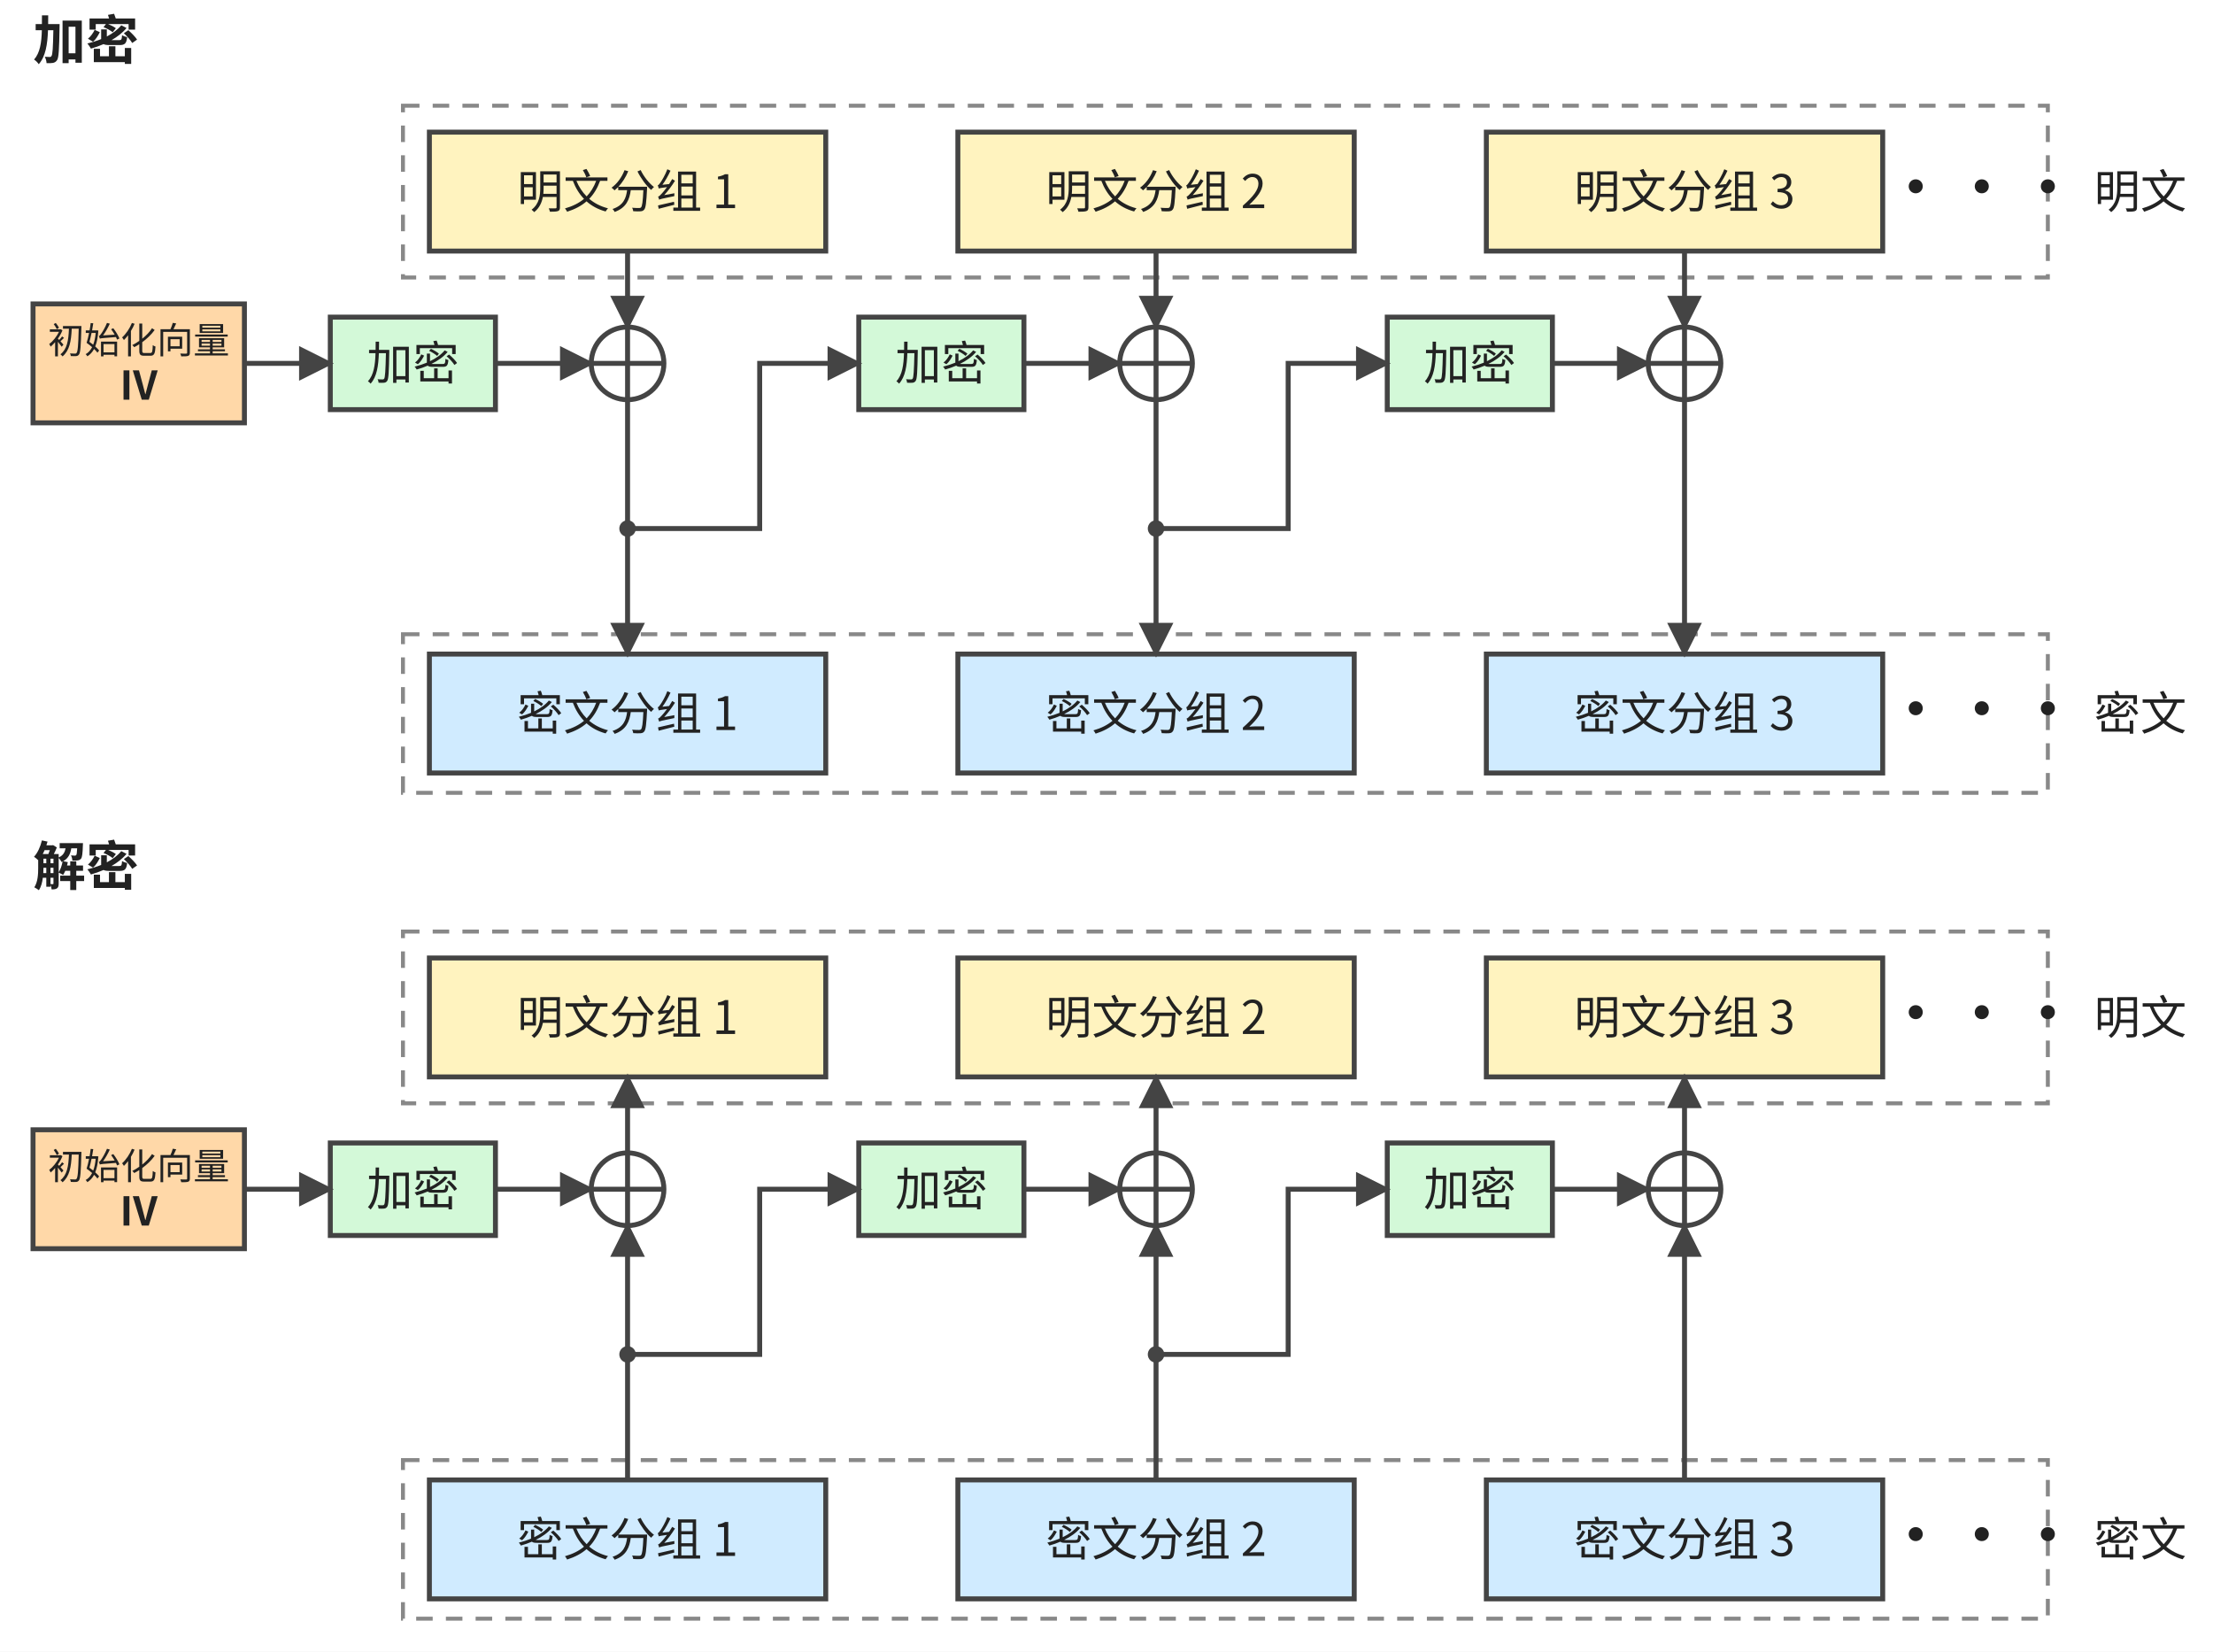
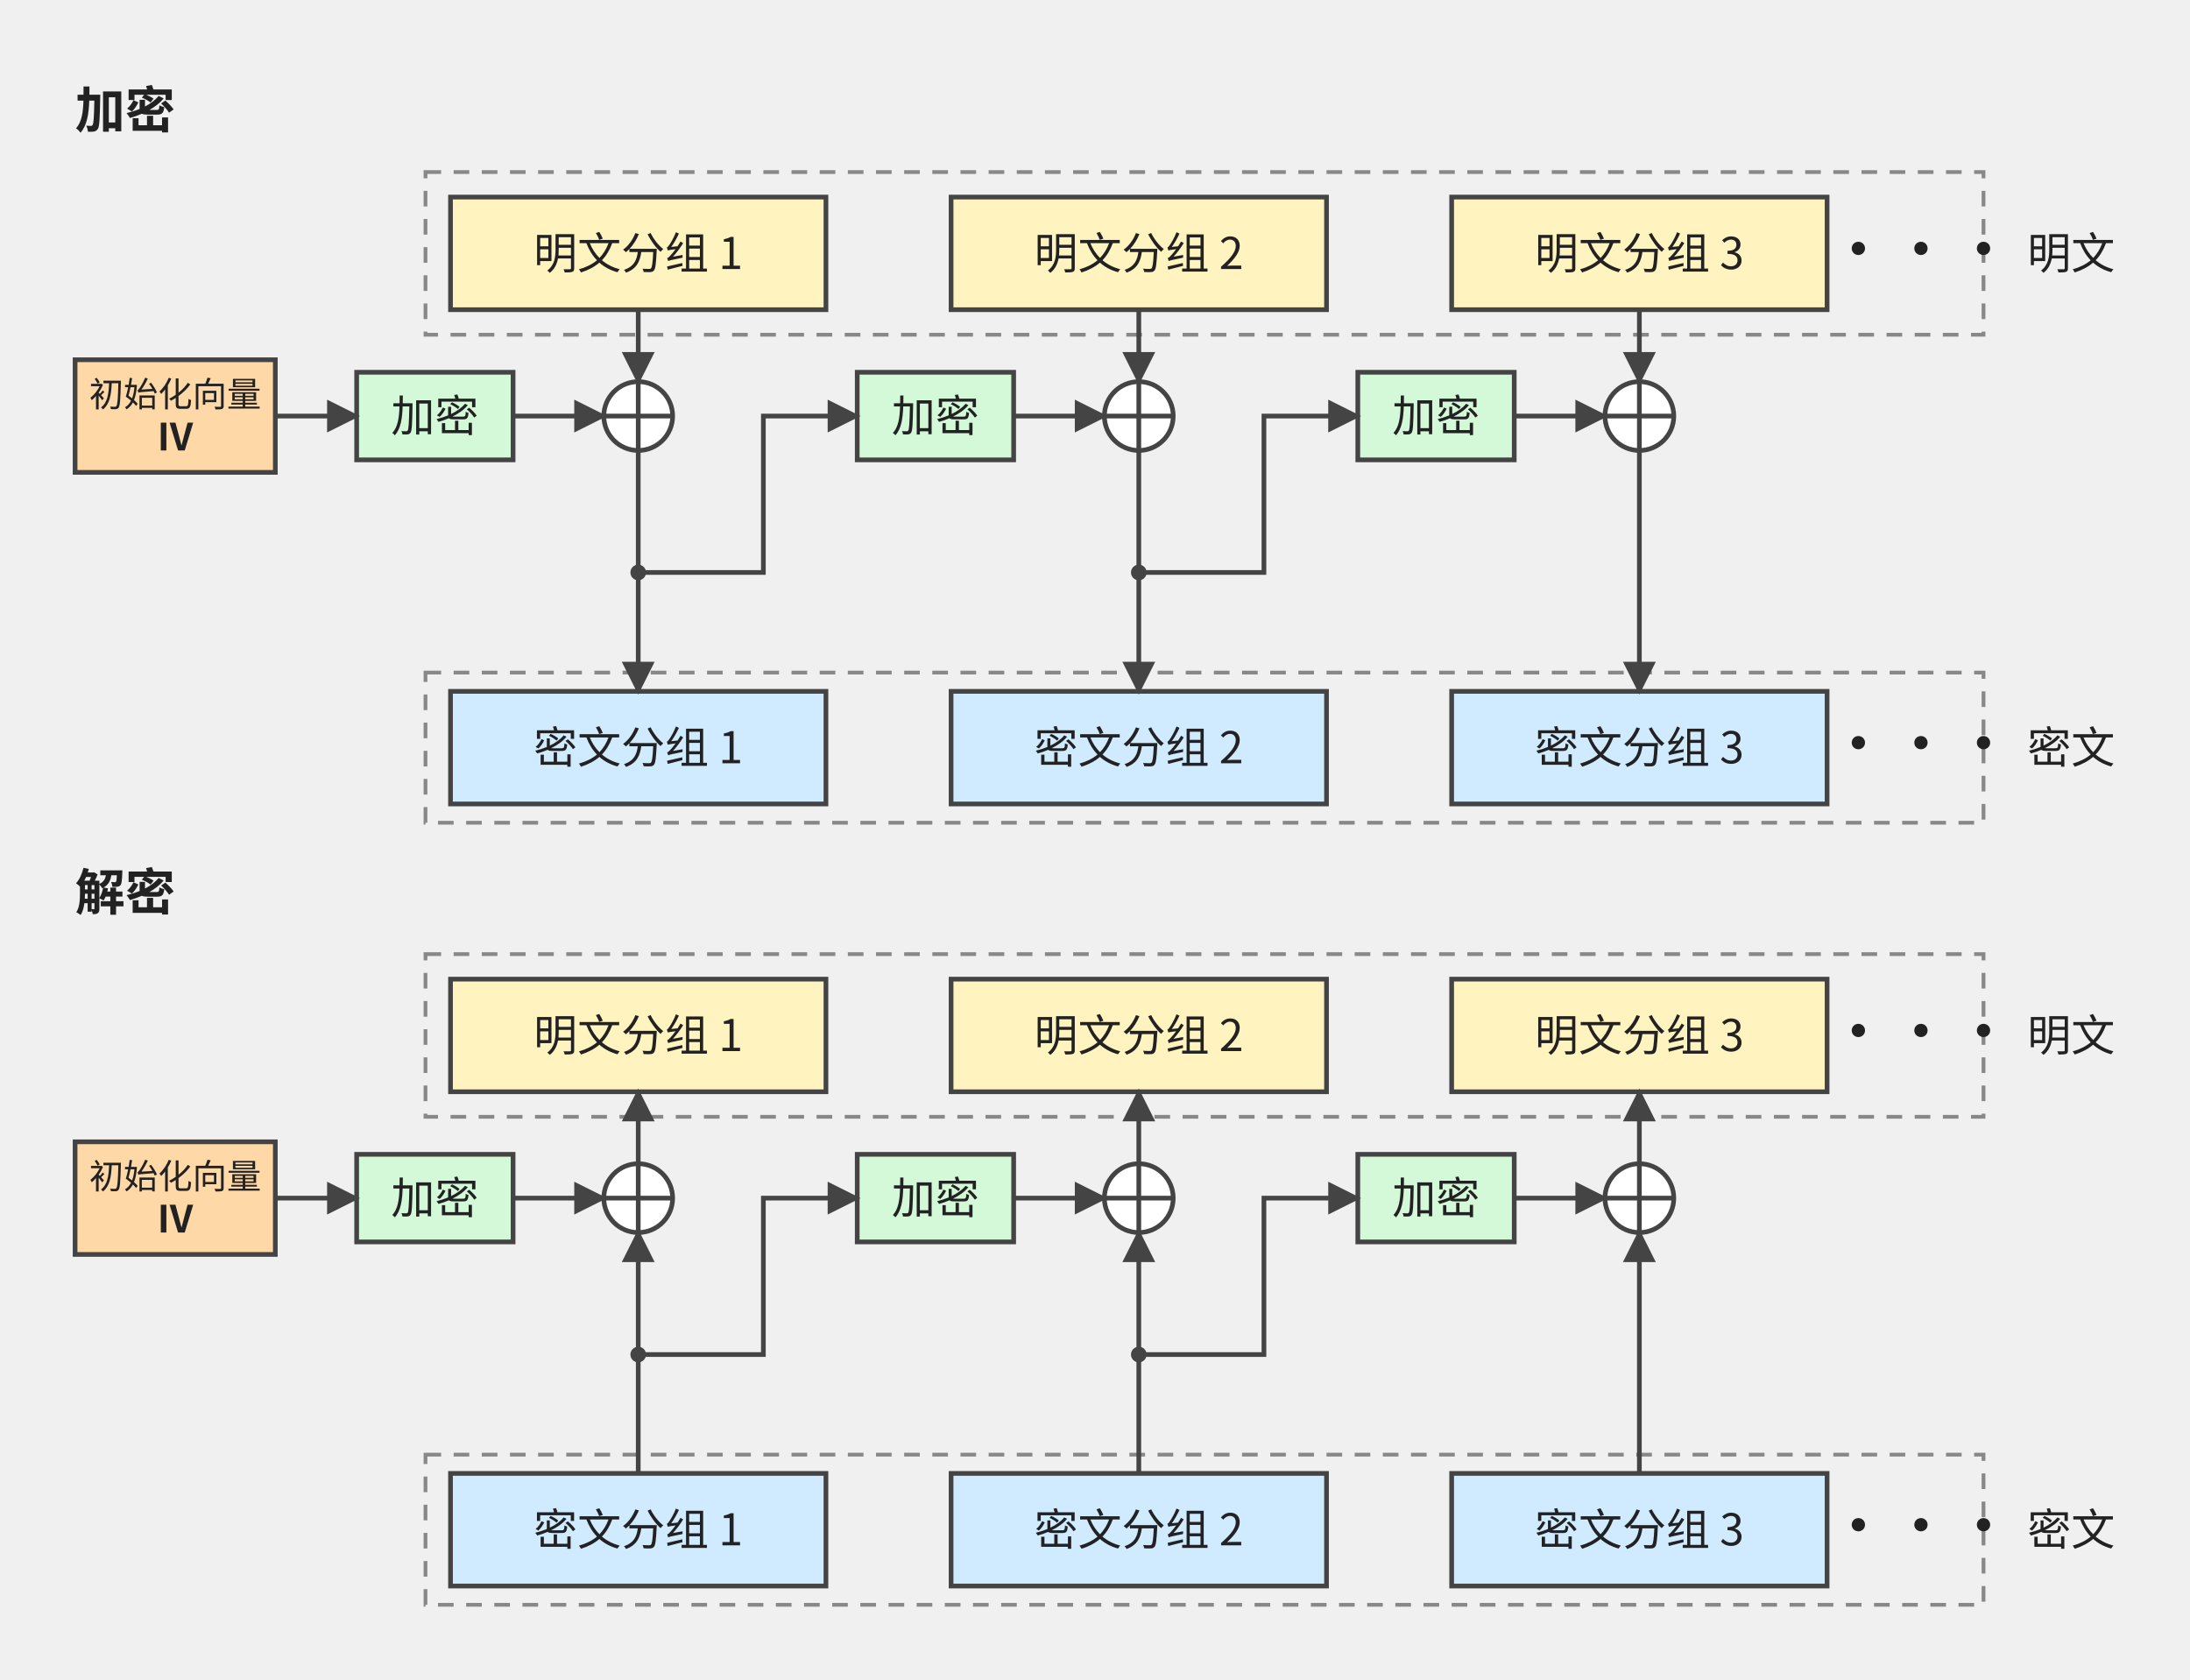
- <svg xmlns="http://www.w3.org/2000/svg" viewBox="0 0 670 500" width="670" role="img" aria-label="CFB 密码反馈模式：加密与解密">
+ <svg xmlns="http://www.w3.org/2000/svg" viewBox="-14 -23 700 537" width="700" role="img" aria-label="CFB 密码反馈模式：加密与解密">
  <style>
text{font-family:'PingFang SC','Microsoft YaHei','Noto Sans CJK SC',sans-serif;fill:#222;text-anchor:middle;font-size:14px}
.h{text-anchor:start;font-size:16px;font-weight:bold}
.t{font-size:11px}
.d{font-size:20px}
.bx{fill:#fff;stroke:#444;stroke-width:1.5}
.y{fill:#fff3bf}.bl{fill:#d0ebff}.g{fill:#d3f9d8}.p{fill:#ffe3e3}.o{fill:#ffd8a8}.v{fill:#e5dbff}
.dash{fill:none;stroke:#888;stroke-width:1.2;stroke-dasharray:5 4}
.ln{fill:none;stroke:#444;stroke-width:1.5}
</style>
  <defs>
    <marker id="a" viewBox="0 0 10 10" refX="9" refY="5" markerWidth="7" markerHeight="7" orient="auto">
      <path d="M0 0L10 5L0 10z" fill="#444" />
    </marker>
  </defs>
-   <rect width="670" height="500" fill="#fff" />
  <text class="h" x="10" y="18">加密</text>
  <rect class="dash" x="122" y="32" width="498" height="52" />
  <rect class="dash" x="122" y="192" width="498" height="48" />
  <rect class="bx y" x="130" y="40" width="120" height="36" />
  <text x="190" y="63">明文分组 1</text>
  <rect class="bx y" x="290" y="40" width="120" height="36" />
  <text x="350" y="63">明文分组 2</text>
  <rect class="bx y" x="450" y="40" width="120" height="36" />
  <text x="510" y="63">明文分组 3</text>
  <rect class="bx o" x="10" y="92" width="64" height="36" />
  <text class="t" x="42" y="107">初始化向量</text>
  <text x="42" y="121" style="font-size:12px;font-weight:bold">IV</text>
  <rect class="bx g" x="100" y="96" width="50" height="28" />
  <text x="125" y="115">加密</text>
  <rect class="bx g" x="260" y="96" width="50" height="28" />
  <text x="285" y="115">加密</text>
  <rect class="bx g" x="420" y="96" width="50" height="28" />
  <text x="445" y="115">加密</text>
  <circle class="bx" cx="190" cy="110" r="11" />
  <circle class="bx" cx="350" cy="110" r="11" />
  <circle class="bx" cx="510" cy="110" r="11" />
  <path class="ln" d="M179 110H201M190 99V121M339 110H361M350 99V121M499 110H521M510 99V121" />
  <rect class="bx bl" x="130" y="198" width="120" height="36" />
  <text x="190" y="221">密文分组 1</text>
  <rect class="bx bl" x="290" y="198" width="120" height="36" />
  <text x="350" y="221">密文分组 2</text>
  <rect class="bx bl" x="450" y="198" width="120" height="36" />
  <text x="510" y="221">密文分组 3</text>
  <text class="d" x="600" y="64">···</text>
  <text class="d" x="600" y="222">···</text>
  <text x="648" y="63">明文</text>
  <text x="648" y="221">密文</text>
  <g class="ln" marker-end="url(#a)">
    <path d="M190 76V99" />
    <path d="M350 76V99" />
    <path d="M510 76V99" />
    <path d="M74 110H100" />
    <path d="M150 110H179" />
    <path d="M310 110H339" />
    <path d="M470 110H499" />
    <path d="M190 121V198" />
    <path d="M350 121V198" />
    <path d="M510 121V198" />
    <path d="M190 160H230V110H260" />
    <path d="M350 160H390V110H420" />
  </g>
  <circle cx="190" cy="160" r="2.5" fill="#444" />
  <circle cx="350" cy="160" r="2.5" fill="#444" />
  <text class="h" x="10" y="268">解密</text>
  <rect class="dash" x="122" y="282" width="498" height="52" />
  <rect class="dash" x="122" y="442" width="498" height="48" />
  <rect class="bx y" x="130" y="290" width="120" height="36" />
  <text x="190" y="313">明文分组 1</text>
  <rect class="bx y" x="290" y="290" width="120" height="36" />
  <text x="350" y="313">明文分组 2</text>
  <rect class="bx y" x="450" y="290" width="120" height="36" />
  <text x="510" y="313">明文分组 3</text>
  <rect class="bx o" x="10" y="342" width="64" height="36" />
  <text class="t" x="42" y="357">初始化向量</text>
  <text x="42" y="371" style="font-size:12px;font-weight:bold">IV</text>
  <rect class="bx g" x="100" y="346" width="50" height="28" />
  <text x="125" y="365">加密</text>
  <rect class="bx g" x="260" y="346" width="50" height="28" />
  <text x="285" y="365">加密</text>
  <rect class="bx g" x="420" y="346" width="50" height="28" />
  <text x="445" y="365">加密</text>
  <circle class="bx" cx="190" cy="360" r="11" />
  <circle class="bx" cx="350" cy="360" r="11" />
  <circle class="bx" cx="510" cy="360" r="11" />
  <path class="ln" d="M179 360H201M190 349V371M339 360H361M350 349V371M499 360H521M510 349V371" />
  <rect class="bx bl" x="130" y="448" width="120" height="36" />
  <text x="190" y="471">密文分组 1</text>
  <rect class="bx bl" x="290" y="448" width="120" height="36" />
  <text x="350" y="471">密文分组 2</text>
  <rect class="bx bl" x="450" y="448" width="120" height="36" />
  <text x="510" y="471">密文分组 3</text>
  <text class="d" x="600" y="314">···</text>
  <text class="d" x="600" y="472">···</text>
  <text x="648" y="313">明文</text>
  <text x="648" y="471">密文</text>
  <g class="ln" marker-end="url(#a)">
    <path d="M190 349V326" />
    <path d="M350 349V326" />
    <path d="M510 349V326" />
    <path d="M74 360H100" />
    <path d="M150 360H179" />
    <path d="M310 360H339" />
    <path d="M470 360H499" />
    <path d="M190 448V371" />
    <path d="M350 448V371" />
    <path d="M510 448V371" />
    <path d="M190 410H230V360H260" />
    <path d="M350 410H390V360H420" />
  </g>
  <circle cx="190" cy="410" r="2.5" fill="#444" />
  <circle cx="350" cy="410" r="2.5" fill="#444" />
</svg>
